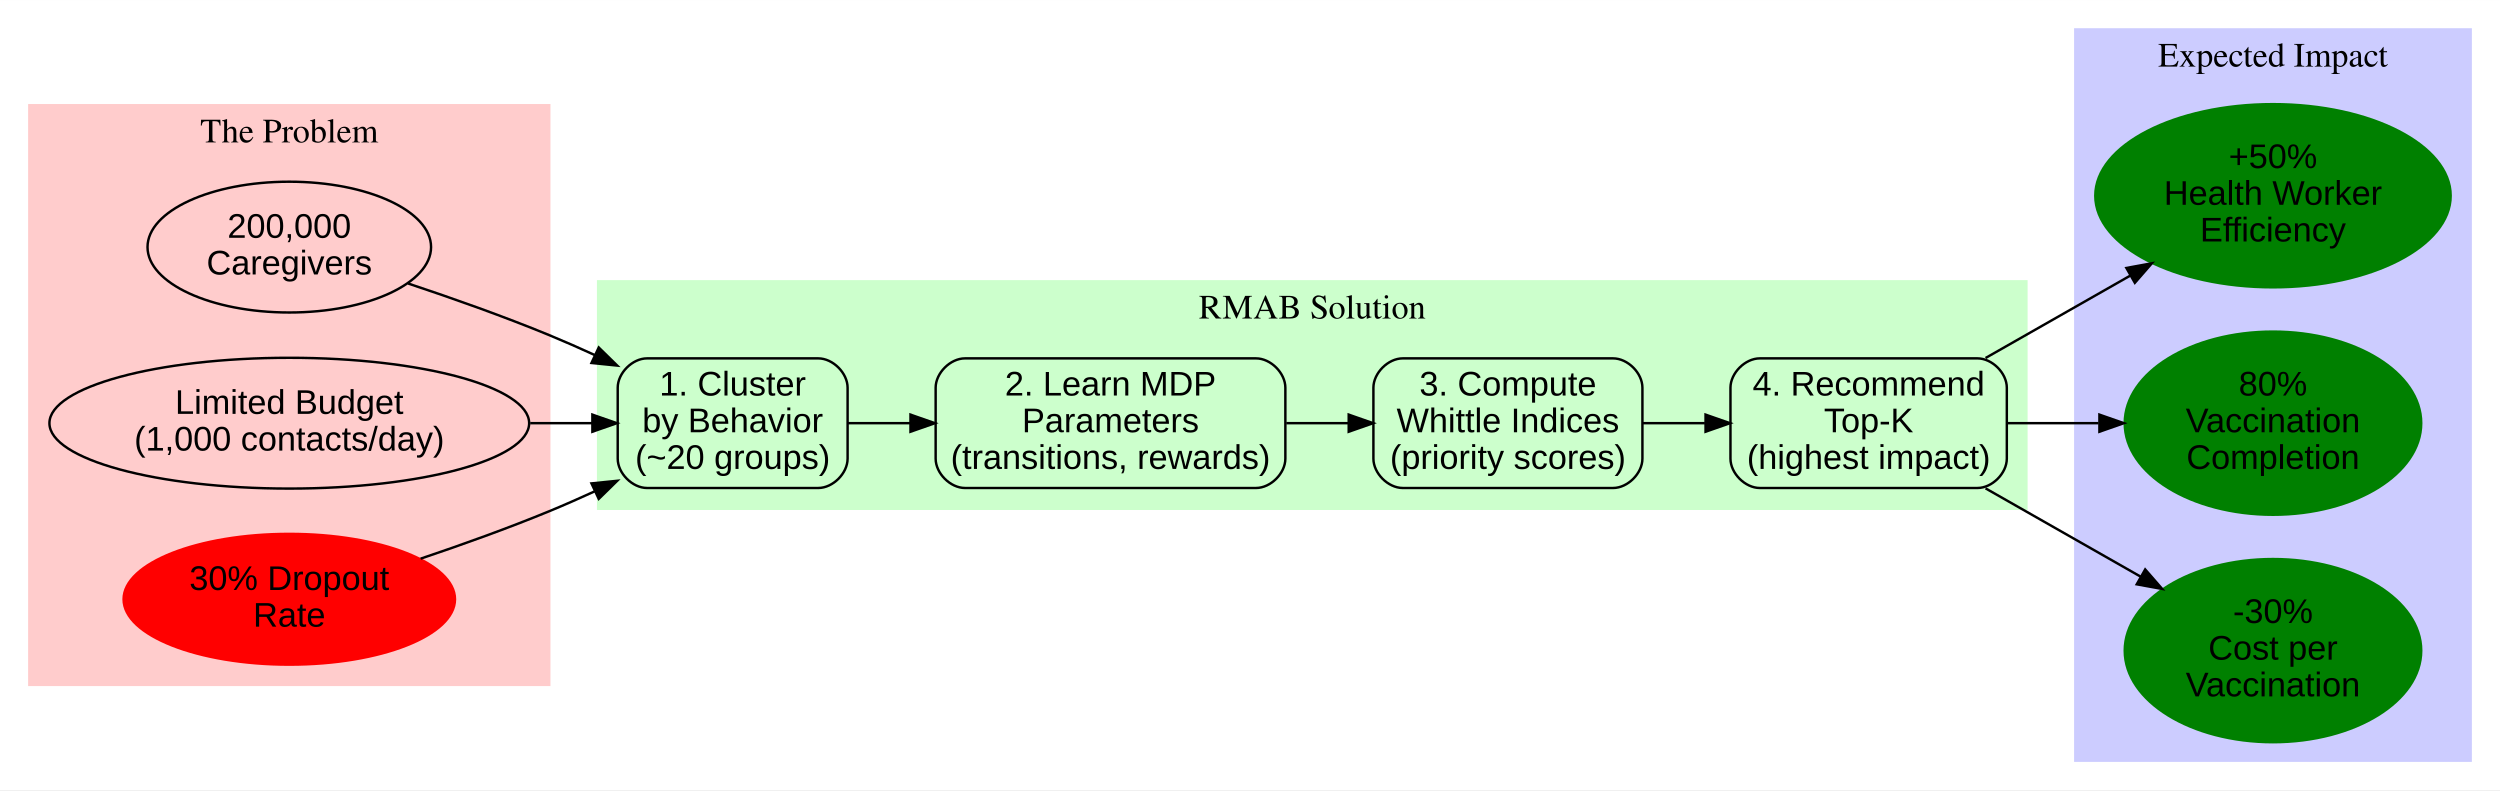
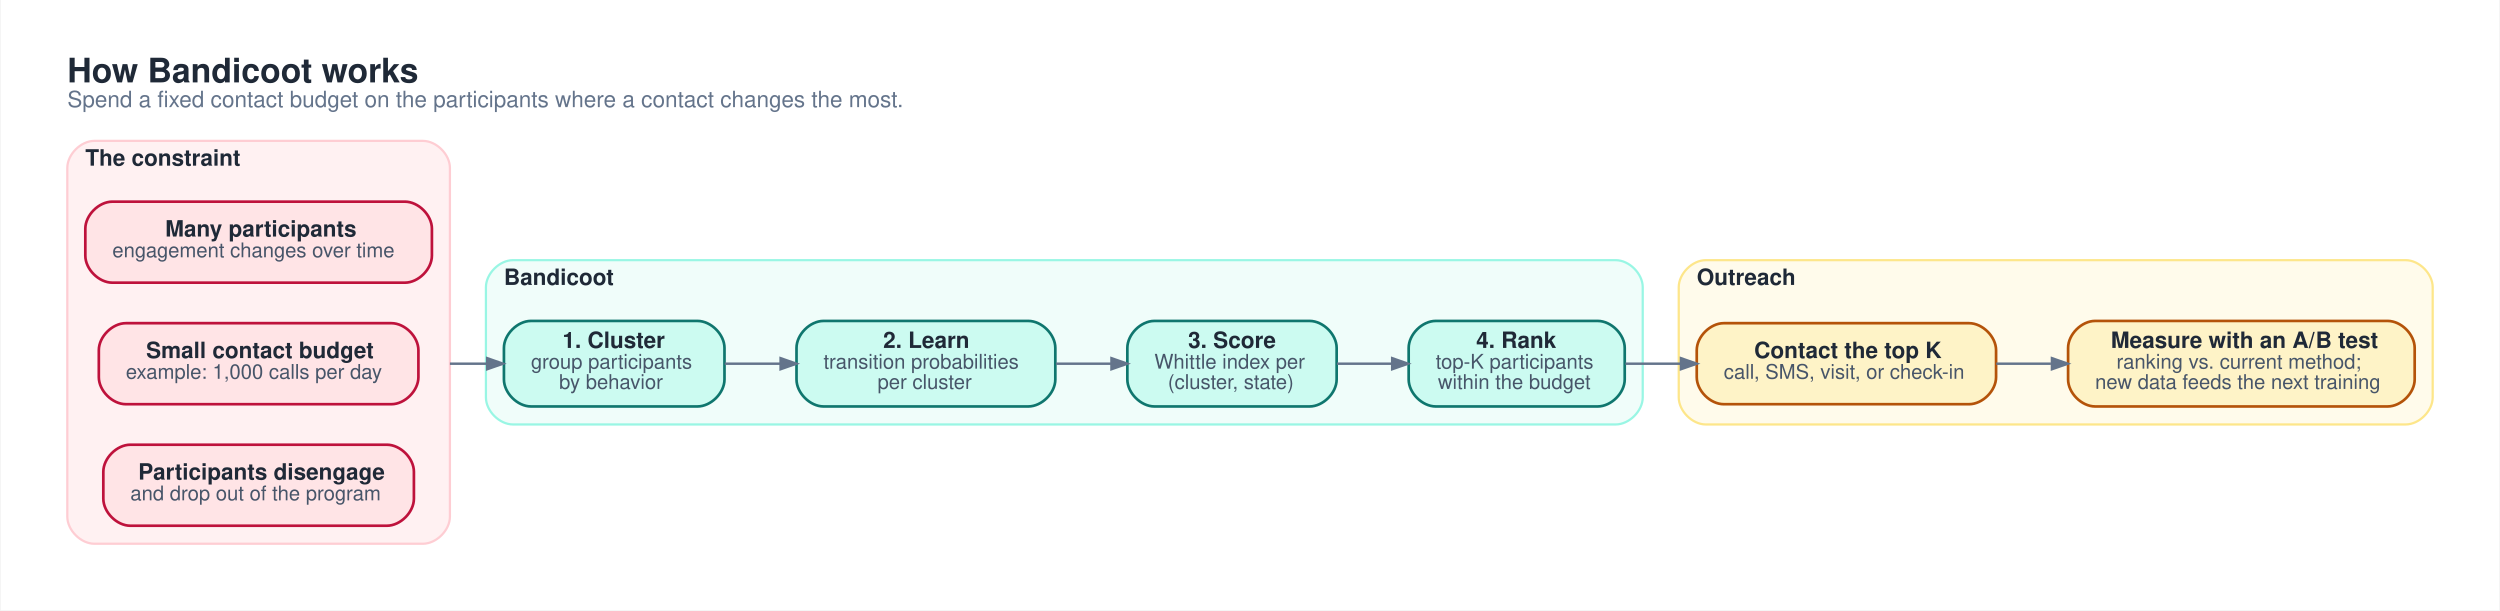
- <svg xmlns="http://www.w3.org/2000/svg" width="1022pt" height="323pt" viewBox="0.00 0.00 1022.24 323.00">
-   <g id="graph0" class="graph" transform="scale(1 1) rotate(0) translate(4 319)">
-     <polygon fill="white" stroke="transparent" points="-4,4 -4,-319 1018.24,-319 1018.24,4 -4,4" />
+ <svg xmlns="http://www.w3.org/2000/svg" width="1110pt" height="271pt" viewBox="0.00 0.00 1110.20 271.20">
+   <g id="graph0" class="graph" transform="scale(1 1) rotate(0) translate(21.6 249.6)">
+     <polygon fill="#ffffff" stroke="transparent" points="-21.6,21.6 -21.6,-249.6 1088.6,-249.6 1088.6,21.6 -21.6,21.6" />
+     <text text-anchor="start" x="8" y="-213" font-family="Helvetica,Arial,sans-serif" font-weight="bold" font-size="15.00" fill="#1f2937">How Bandicoot works</text>
+     <text text-anchor="start" x="8" y="-202" font-family="Helvetica,Arial,sans-serif" font-size="10.00" fill="#64748b">Spend a fixed contact budget on the participants where a contact changes the most.</text>
    <g id="clust1" class="cluster">
-       <polygon fill="#ffcccc" stroke="#ffcccc" points="8,-39 8,-276 220.58,-276 220.58,-39 8,-39" />
-       <text text-anchor="middle" x="114.29" y="-260.8" font-family="Times,serif" font-size="14.00">The Problem</text>
+       <path fill="#fff1f2" stroke="#fecdd3" d="M20,-8C20,-8 166,-8 166,-8 172,-8 178,-14 178,-20 178,-20 178,-175 178,-175 178,-181 172,-187 166,-187 166,-187 20,-187 20,-187 14,-187 8,-181 8,-175 8,-175 8,-20 8,-20 8,-14 14,-8 20,-8" />
+       <text text-anchor="start" x="16" y="-176" font-family="Helvetica,Arial,sans-serif" font-weight="bold" font-size="10.00" fill="#1f2937">The constraint</text>
    </g>
    <g id="clust2" class="cluster">
-       <polygon fill="#ccffcc" stroke="#ccffcc" points="240.58,-111 240.58,-204 824.58,-204 824.58,-111 240.58,-111" />
-       <text text-anchor="middle" x="532.58" y="-188.8" font-family="Times,serif" font-size="14.00">RMAB Solution</text>
+       <path fill="#f0fdfa" stroke="#99f6e4" d="M206,-61C206,-61 696,-61 696,-61 702,-61 708,-67 708,-73 708,-73 708,-122 708,-122 708,-128 702,-134 696,-134 696,-134 206,-134 206,-134 200,-134 194,-128 194,-122 194,-122 194,-73 194,-73 194,-67 200,-61 206,-61" />
+       <text text-anchor="start" x="202" y="-123" font-family="Helvetica,Arial,sans-serif" font-weight="bold" font-size="10.00" fill="#1f2937">Bandicoot</text>
    </g>
    <g id="clust3" class="cluster">
-       <polygon fill="#ccccff" stroke="#ccccff" points="844.58,-8 844.58,-307 1006.24,-307 1006.24,-8 844.58,-8" />
-       <text text-anchor="middle" x="925.41" y="-291.8" font-family="Times,serif" font-size="14.00">Expected Impact</text>
+       <path fill="#fffbeb" stroke="#fde68a" d="M736,-61C736,-61 1047,-61 1047,-61 1053,-61 1059,-67 1059,-73 1059,-73 1059,-122 1059,-122 1059,-128 1053,-134 1047,-134 1047,-134 736,-134 736,-134 730,-134 724,-128 724,-122 724,-122 724,-73 724,-73 724,-67 730,-61 736,-61" />
+       <text text-anchor="start" x="732" y="-123" font-family="Helvetica,Arial,sans-serif" font-weight="bold" font-size="10.00" fill="#1f2937">Outreach</text>
    </g>
    <g id="node1" class="node">
-       <ellipse fill="none" stroke="black" cx="114.29" cy="-218" rx="57.97" ry="26.74" />
-       <text text-anchor="middle" x="114.29" y="-221.8" font-family="Arial" font-size="14.00">200,000</text>
-       <text text-anchor="middle" x="114.29" y="-206.8" font-family="Arial" font-size="14.00">Caregivers</text>
+       <path fill="#ffe4e6" stroke="#be123c" stroke-width="1.2" d="M158,-160C158,-160 28,-160 28,-160 22,-160 16,-154 16,-148 16,-148 16,-136 16,-136 16,-130 22,-124 28,-124 28,-124 158,-124 158,-124 164,-124 170,-130 170,-136 170,-136 170,-148 170,-148 170,-154 164,-160 158,-160" />
+       <text text-anchor="start" x="51.5" y="-144.5" font-family="Helvetica,Arial,sans-serif" font-weight="bold" font-size="10.00" fill="#1f2937">Many participants</text>
+       <text text-anchor="start" x="28" y="-135.3" font-family="Helvetica,Arial,sans-serif" font-size="9.00" fill="#475569">engagement changes over time</text>
+     </g>
+     <g id="node2" class="node">
+       <path fill="#ffe4e6" stroke="#be123c" stroke-width="1.2" d="M152,-106C152,-106 34,-106 34,-106 28,-106 22,-100 22,-94 22,-94 22,-82 22,-82 22,-76 28,-70 34,-70 34,-70 152,-70 152,-70 158,-70 164,-76 164,-82 164,-82 164,-94 164,-94 164,-100 158,-106 152,-106" />
+       <text text-anchor="start" x="43" y="-90.5" font-family="Helvetica,Arial,sans-serif" font-weight="bold" font-size="10.00" fill="#1f2937">Small contact budget</text>
+       <text text-anchor="start" x="34" y="-81.3" font-family="Helvetica,Arial,sans-serif" font-size="9.00" fill="#475569">example: 1,000 calls per day</text>
    </g>
    <g id="node4" class="node">
-       <path fill="none" stroke="black" d="M330.58,-172.5C330.58,-172.5 260.58,-172.5 260.58,-172.5 254.58,-172.5 248.58,-166.5 248.58,-160.5 248.58,-160.5 248.58,-131.5 248.58,-131.5 248.58,-125.5 254.58,-119.5 260.58,-119.5 260.58,-119.5 330.58,-119.5 330.58,-119.5 336.58,-119.5 342.58,-125.5 342.58,-131.5 342.58,-131.5 342.58,-160.5 342.58,-160.5 342.58,-166.5 336.58,-172.5 330.58,-172.5" />
-       <text text-anchor="middle" x="295.58" y="-157.3" font-family="Arial" font-size="14.00">1. Cluster</text>
-       <text text-anchor="middle" x="295.58" y="-142.3" font-family="Arial" font-size="14.00">by Behavior</text>
-       <text text-anchor="middle" x="295.58" y="-127.3" font-family="Arial" font-size="14.00">(~20 groups)</text>
+       <path fill="#ccfbf1" stroke="#0f766e" stroke-width="1.2" d="M288,-107C288,-107 214,-107 214,-107 208,-107 202,-101 202,-95 202,-95 202,-81 202,-81 202,-75 208,-69 214,-69 214,-69 288,-69 288,-69 294,-69 300,-75 300,-81 300,-81 300,-95 300,-95 300,-101 294,-107 288,-107" />
+       <text text-anchor="start" x="228" y="-95" font-family="Helvetica,Arial,sans-serif" font-weight="bold" font-size="10.00" fill="#1f2937">1. Cluster</text>
+       <text text-anchor="start" x="214" y="-85.8" font-family="Helvetica,Arial,sans-serif" font-size="9.00" fill="#475569">group participants</text>
+       <text text-anchor="start" x="226.5" y="-76.8" font-family="Helvetica,Arial,sans-serif" font-size="9.00" fill="#475569">by behavior</text>
    </g>
    <g id="edge1" class="edge">
-       <path fill="none" stroke="black" d="M162.92,-203.1C181.14,-197.04 202,-189.66 220.58,-182 226.7,-179.48 233.03,-176.68 239.3,-173.81" />
-       <polygon fill="black" stroke="black" points="240.82,-176.96 248.39,-169.55 237.85,-170.62 240.82,-176.96" />
+       <path fill="none" stroke="#64748b" stroke-width="1.1" d="M178,-88C183.59,-88 189.14,-88 194.53,-88" />
+       <polygon fill="#64748b" stroke="#64748b" stroke-width="1.1" points="194.57,-90.45 201.57,-88 194.57,-85.55 194.57,-90.45" />
    </g>
-     <g id="node2" class="node">
-       <ellipse fill="none" stroke="black" cx="114.29" cy="-146" rx="98.08" ry="26.74" />
-       <text text-anchor="middle" x="114.29" y="-149.8" font-family="Arial" font-size="14.00">Limited Budget</text>
-       <text text-anchor="middle" x="114.29" y="-134.8" font-family="Arial" font-size="14.00">(1,000 contacts/day)</text>
+     <g id="node3" class="node">
+       <path fill="#ffe4e6" stroke="#be123c" stroke-width="1.2" d="M150,-52C150,-52 36,-52 36,-52 30,-52 24,-46 24,-40 24,-40 24,-28 24,-28 24,-22 30,-16 36,-16 36,-16 150,-16 150,-16 156,-16 162,-22 162,-28 162,-28 162,-40 162,-40 162,-46 156,-52 150,-52" />
+       <text text-anchor="start" x="39.5" y="-36.5" font-family="Helvetica,Arial,sans-serif" font-weight="bold" font-size="10.00" fill="#1f2937">Participants disengage</text>
+       <text text-anchor="start" x="36" y="-27.3" font-family="Helvetica,Arial,sans-serif" font-size="9.00" fill="#475569">and drop out of the program</text>
+     </g>
+     <g id="node5" class="node">
+       <path fill="#ccfbf1" stroke="#0f766e" stroke-width="1.2" d="M435,-107C435,-107 344,-107 344,-107 338,-107 332,-101 332,-95 332,-95 332,-81 332,-81 332,-75 338,-69 344,-69 344,-69 435,-69 435,-69 441,-69 447,-75 447,-81 447,-81 447,-95 447,-95 447,-101 441,-107 435,-107" />
+       <text text-anchor="start" x="370.5" y="-95" font-family="Helvetica,Arial,sans-serif" font-weight="bold" font-size="10.00" fill="#1f2937">2. Learn</text>
+       <text text-anchor="start" x="344" y="-85.8" font-family="Helvetica,Arial,sans-serif" font-size="9.00" fill="#475569">transition probabilities</text>
+       <text text-anchor="start" x="368" y="-76.8" font-family="Helvetica,Arial,sans-serif" font-size="9.00" fill="#475569">per cluster</text>
    </g>
    <g id="edge2" class="edge">
-       <path fill="none" stroke="black" d="M212.8,-146C221.46,-146 230.03,-146 238.17,-146" />
-       <polygon fill="black" stroke="black" points="238.22,-149.5 248.22,-146 238.22,-142.5 238.22,-149.5" />
+       <path fill="none" stroke="#64748b" stroke-width="1.1" d="M300.12,-88C308.08,-88 316.44,-88 324.7,-88" />
+       <polygon fill="#64748b" stroke="#64748b" stroke-width="1.1" points="324.93,-90.45 331.93,-88 324.93,-85.55 324.93,-90.45" />
    </g>
-     <g id="node3" class="node">
-       <ellipse fill="red" stroke="red" cx="114.29" cy="-74" rx="67.76" ry="26.74" />
-       <text text-anchor="middle" x="114.29" y="-77.8" font-family="Arial" font-size="14.00">30% Dropout</text>
-       <text text-anchor="middle" x="114.29" y="-62.8" font-family="Arial" font-size="14.00">Rate</text>
+     <g id="node6" class="node">
+       <path fill="#ccfbf1" stroke="#0f766e" stroke-width="1.2" d="M560,-107C560,-107 491,-107 491,-107 485,-107 479,-101 479,-95 479,-95 479,-81 479,-81 479,-75 485,-69 491,-69 491,-69 560,-69 560,-69 566,-69 572,-75 572,-81 572,-81 572,-95 572,-95 572,-101 566,-107 560,-107" />
+       <text text-anchor="start" x="506" y="-95" font-family="Helvetica,Arial,sans-serif" font-weight="bold" font-size="10.00" fill="#1f2937">3. Score</text>
+       <text text-anchor="start" x="491" y="-85.8" font-family="Helvetica,Arial,sans-serif" font-size="9.00" fill="#475569">Whittle index per</text>
+       <text text-anchor="start" x="497" y="-76.8" font-family="Helvetica,Arial,sans-serif" font-size="9.00" fill="#475569">(cluster, state)</text>
    </g>
    <g id="edge3" class="edge">
-       <path fill="none" stroke="black" d="M167.98,-90.6C184.93,-96.31 203.7,-103.04 220.58,-110 226.7,-112.52 233.03,-115.32 239.3,-118.19" />
-       <polygon fill="black" stroke="black" points="237.85,-121.38 248.39,-122.45 240.82,-115.04 237.85,-121.38" />
+       <path fill="none" stroke="#64748b" stroke-width="1.1" d="M447.33,-88C455.41,-88 463.7,-88 471.7,-88" />
+       <polygon fill="#64748b" stroke="#64748b" stroke-width="1.1" points="471.95,-90.45 478.95,-88 471.95,-85.55 471.95,-90.45" />
    </g>
-     <g id="node5" class="node">
-       <path fill="none" stroke="black" d="M509.58,-172.5C509.58,-172.5 390.58,-172.5 390.58,-172.5 384.58,-172.5 378.58,-166.5 378.58,-160.5 378.58,-160.5 378.58,-131.5 378.58,-131.5 378.58,-125.5 384.58,-119.5 390.58,-119.5 390.58,-119.5 509.58,-119.5 509.58,-119.5 515.58,-119.5 521.58,-125.5 521.58,-131.5 521.58,-131.5 521.58,-160.5 521.58,-160.5 521.58,-166.5 515.58,-172.5 509.58,-172.5" />
-       <text text-anchor="middle" x="450.08" y="-157.3" font-family="Arial" font-size="14.00">2. Learn MDP</text>
-       <text text-anchor="middle" x="450.08" y="-142.3" font-family="Arial" font-size="14.00">Parameters</text>
-       <text text-anchor="middle" x="450.08" y="-127.3" font-family="Arial" font-size="14.00">(transitions, rewards)</text>
+     <g id="node7" class="node">
+       <path fill="#ccfbf1" stroke="#0f766e" stroke-width="1.2" d="M688,-107C688,-107 616,-107 616,-107 610,-107 604,-101 604,-95 604,-95 604,-81 604,-81 604,-75 610,-69 616,-69 616,-69 688,-69 688,-69 694,-69 700,-75 700,-81 700,-81 700,-95 700,-95 700,-101 694,-107 688,-107" />
+       <text text-anchor="start" x="634" y="-95" font-family="Helvetica,Arial,sans-serif" font-weight="bold" font-size="10.00" fill="#1f2937">4. Rank</text>
+       <text text-anchor="start" x="616" y="-85.8" font-family="Helvetica,Arial,sans-serif" font-size="9.00" fill="#475569">top-K participants</text>
+       <text text-anchor="start" x="617" y="-76.8" font-family="Helvetica,Arial,sans-serif" font-size="9.00" fill="#475569">within the budget</text>
    </g>
    <g id="edge4" class="edge">
-       <path fill="none" stroke="black" d="M342.74,-146C350.81,-146 359.41,-146 368.09,-146" />
-       <polygon fill="black" stroke="black" points="368.29,-149.5 378.29,-146 368.29,-142.5 368.29,-149.5" />
+       <path fill="none" stroke="#64748b" stroke-width="1.1" d="M572.15,-88C580.02,-88 588.26,-88 596.33,-88" />
+       <polygon fill="#64748b" stroke="#64748b" stroke-width="1.1" points="596.68,-90.45 603.68,-88 596.68,-85.55 596.68,-90.45" />
    </g>
-     <g id="node6" class="node">
-       <path fill="none" stroke="black" d="M655.58,-172.5C655.58,-172.5 569.58,-172.5 569.58,-172.5 563.58,-172.5 557.58,-166.5 557.58,-160.5 557.58,-160.5 557.58,-131.5 557.58,-131.5 557.58,-125.5 563.58,-119.5 569.58,-119.5 569.58,-119.5 655.58,-119.5 655.58,-119.5 661.58,-119.5 667.58,-125.5 667.58,-131.5 667.58,-131.5 667.58,-160.5 667.58,-160.5 667.58,-166.5 661.58,-172.5 655.58,-172.5" />
-       <text text-anchor="middle" x="612.58" y="-157.3" font-family="Arial" font-size="14.00">3. Compute</text>
-       <text text-anchor="middle" x="612.58" y="-142.3" font-family="Arial" font-size="14.00">Whittle Indices</text>
-       <text text-anchor="middle" x="612.58" y="-127.3" font-family="Arial" font-size="14.00">(priority scores)</text>
+     <g id="node8" class="node">
+       <path fill="#fef3c7" stroke="#b45309" stroke-width="1.2" d="M853,-106C853,-106 744,-106 744,-106 738,-106 732,-100 732,-94 732,-94 732,-82 732,-82 732,-76 738,-70 744,-70 744,-70 853,-70 853,-70 859,-70 865,-76 865,-82 865,-82 865,-94 865,-94 865,-100 859,-106 853,-106" />
+       <text text-anchor="start" x="757.5" y="-90.5" font-family="Helvetica,Arial,sans-serif" font-weight="bold" font-size="10.00" fill="#1f2937">Contact the top K</text>
+       <text text-anchor="start" x="744" y="-81.3" font-family="Helvetica,Arial,sans-serif" font-size="9.00" fill="#475569">call, SMS, visit, or check-in</text>
    </g>
    <g id="edge5" class="edge">
-       <path fill="none" stroke="black" d="M521.94,-146C530.42,-146 539.04,-146 547.41,-146" />
-       <polygon fill="black" stroke="black" points="547.48,-149.5 557.48,-146 547.48,-142.5 547.48,-149.5" />
+       <path fill="none" stroke="#64748b" stroke-width="1.1" d="M700.31,-88C708.22,-88 716.59,-88 724.96,-88" />
+       <polygon fill="#64748b" stroke="#64748b" stroke-width="1.1" points="724.98,-90.45 731.98,-88 724.98,-85.55 724.98,-90.45" />
    </g>
-     <g id="node7" class="node">
-       <path fill="none" stroke="black" d="M804.58,-172.5C804.58,-172.5 715.58,-172.5 715.58,-172.5 709.58,-172.5 703.58,-166.5 703.58,-160.5 703.58,-160.5 703.58,-131.5 703.58,-131.5 703.58,-125.5 709.58,-119.5 715.58,-119.5 715.58,-119.5 804.58,-119.5 804.58,-119.5 810.58,-119.5 816.58,-125.5 816.58,-131.5 816.58,-131.5 816.58,-160.5 816.58,-160.5 816.58,-166.5 810.58,-172.5 804.58,-172.5" />
-       <text text-anchor="middle" x="760.08" y="-157.3" font-family="Arial" font-size="14.00">4. Recommend</text>
-       <text text-anchor="middle" x="760.08" y="-142.3" font-family="Arial" font-size="14.00">Top-K</text>
-       <text text-anchor="middle" x="760.08" y="-127.3" font-family="Arial" font-size="14.00">(highest impact)</text>
+     <g id="node9" class="node">
+       <path fill="#fef3c7" stroke="#b45309" stroke-width="1.2" d="M1039,-107C1039,-107 909,-107 909,-107 903,-107 897,-101 897,-95 897,-95 897,-81 897,-81 897,-75 903,-69 909,-69 909,-69 1039,-69 1039,-69 1045,-69 1051,-75 1051,-81 1051,-81 1051,-95 1051,-95 1051,-101 1045,-107 1039,-107" />
+       <text text-anchor="start" x="916" y="-95" font-family="Helvetica,Arial,sans-serif" font-weight="bold" font-size="10.00" fill="#1f2937">Measure with an A/B test</text>
+       <text text-anchor="start" x="918.5" y="-85.8" font-family="Helvetica,Arial,sans-serif" font-size="9.00" fill="#475569">ranking vs. current method;</text>
+       <text text-anchor="start" x="909" y="-76.8" font-family="Helvetica,Arial,sans-serif" font-size="9.00" fill="#475569">new data feeds the next training</text>
    </g>
    <g id="edge6" class="edge">
-       <path fill="none" stroke="black" d="M667.75,-146C676.03,-146 684.64,-146 693.13,-146" />
-       <polygon fill="black" stroke="black" points="693.39,-149.5 703.39,-146 693.39,-142.5 693.39,-149.5" />
-     </g>
-     <g id="node8" class="node">
-       <ellipse fill="green" stroke="green" cx="925.41" cy="-239" rx="72.66" ry="37.45" />
-       <text text-anchor="middle" x="925.41" y="-250.3" font-family="Arial" font-size="14.00">+50%</text>
-       <text text-anchor="middle" x="925.41" y="-235.3" font-family="Arial" font-size="14.00">Health Worker</text>
-       <text text-anchor="middle" x="925.41" y="-220.3" font-family="Arial" font-size="14.00">Efficiency</text>
-     </g>
-     <g id="edge7" class="edge">
-       <path fill="none" stroke="black" d="M807.88,-172.65C826.35,-183.17 847.76,-195.36 867.14,-206.39" />
-       <polygon fill="black" stroke="black" points="865.47,-209.47 875.89,-211.38 868.93,-203.39 865.47,-209.47" />
-     </g>
-     <g id="node9" class="node">
-       <ellipse fill="green" stroke="green" cx="925.41" cy="-146" rx="60.62" ry="37.45" />
-       <text text-anchor="middle" x="925.41" y="-157.3" font-family="Arial" font-size="14.00">80%</text>
-       <text text-anchor="middle" x="925.41" y="-142.3" font-family="Arial" font-size="14.00">Vaccination</text>
-       <text text-anchor="middle" x="925.41" y="-127.3" font-family="Arial" font-size="14.00">Completion</text>
-     </g>
-     <g id="edge8" class="edge">
-       <path fill="none" stroke="black" d="M816.83,-146C828.81,-146 841.63,-146 854.09,-146" />
-       <polygon fill="black" stroke="black" points="854.44,-149.5 864.44,-146 854.44,-142.5 854.44,-149.5" />
-     </g>
-     <g id="node10" class="node">
-       <ellipse fill="green" stroke="green" cx="925.41" cy="-53" rx="60.62" ry="37.45" />
-       <text text-anchor="middle" x="925.41" y="-64.3" font-family="Arial" font-size="14.00">-30%</text>
-       <text text-anchor="middle" x="925.41" y="-49.3" font-family="Arial" font-size="14.00">Cost per</text>
-       <text text-anchor="middle" x="925.41" y="-34.3" font-family="Arial" font-size="14.00">Vaccination</text>
-     </g>
-     <g id="edge9" class="edge">
-       <path fill="none" stroke="black" d="M807.88,-119.35C827.67,-108.08 850.82,-94.9 871.25,-83.27" />
-       <polygon fill="black" stroke="black" points="873.16,-86.21 880.12,-78.22 869.7,-80.12 873.16,-86.21" />
+       <path fill="none" stroke="#64748b" stroke-width="1.1" d="M865.09,-88C873.03,-88 881.21,-88 889.36,-88" />
+       <polygon fill="#64748b" stroke="#64748b" stroke-width="1.1" points="889.83,-90.45 896.83,-88 889.83,-85.55 889.83,-90.45" />
    </g>
  </g>
</svg>
